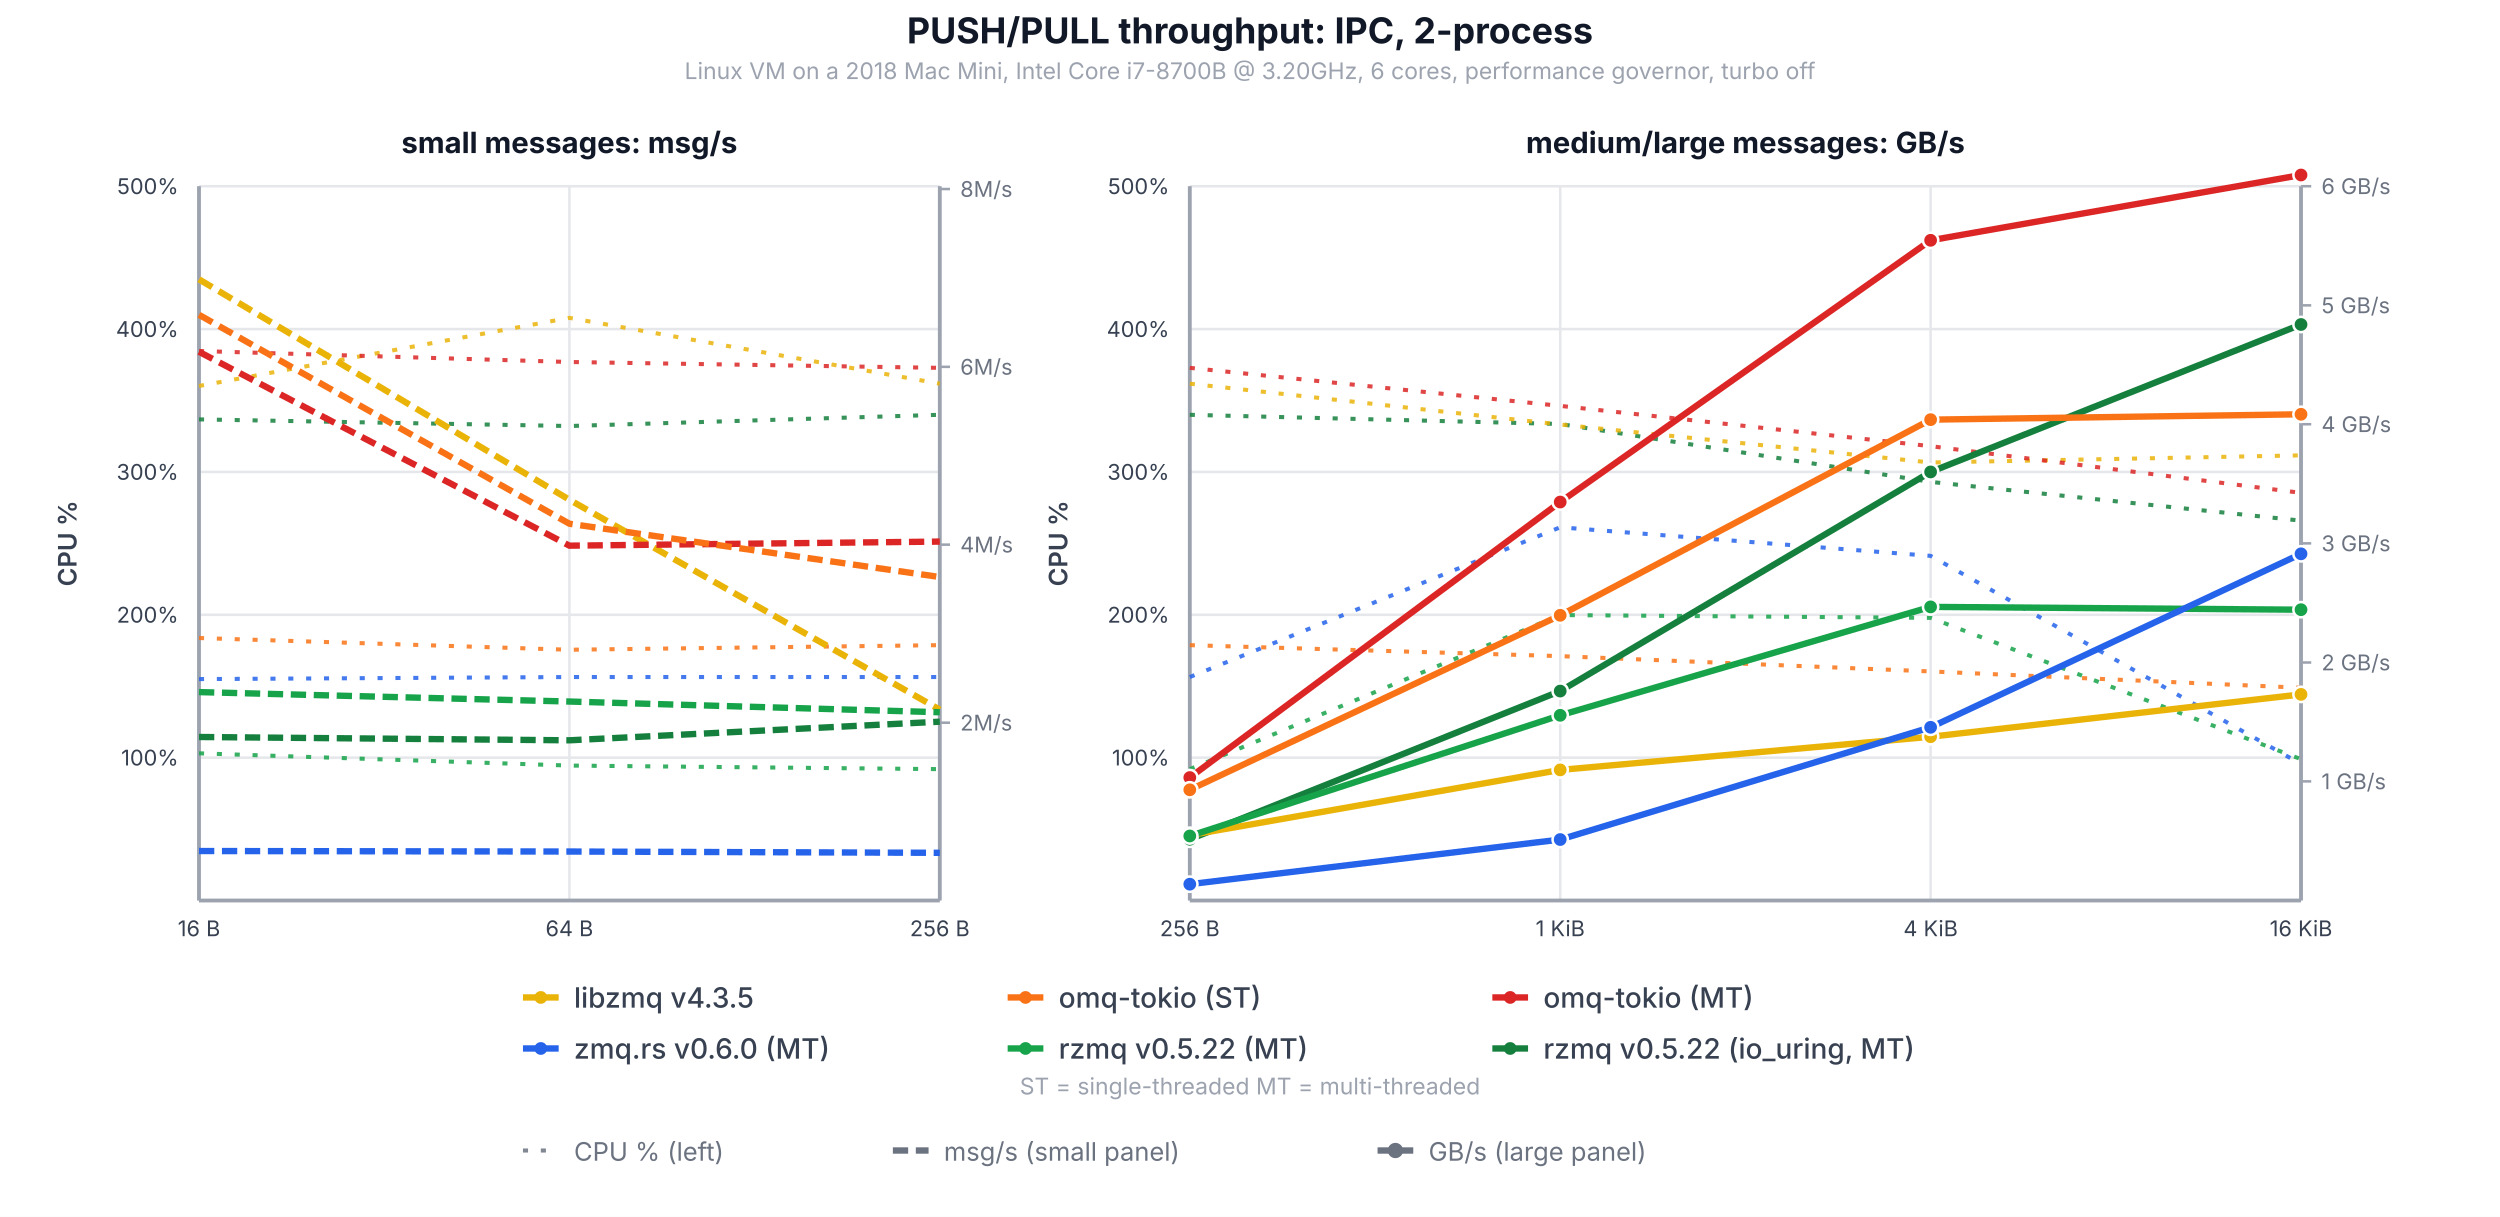
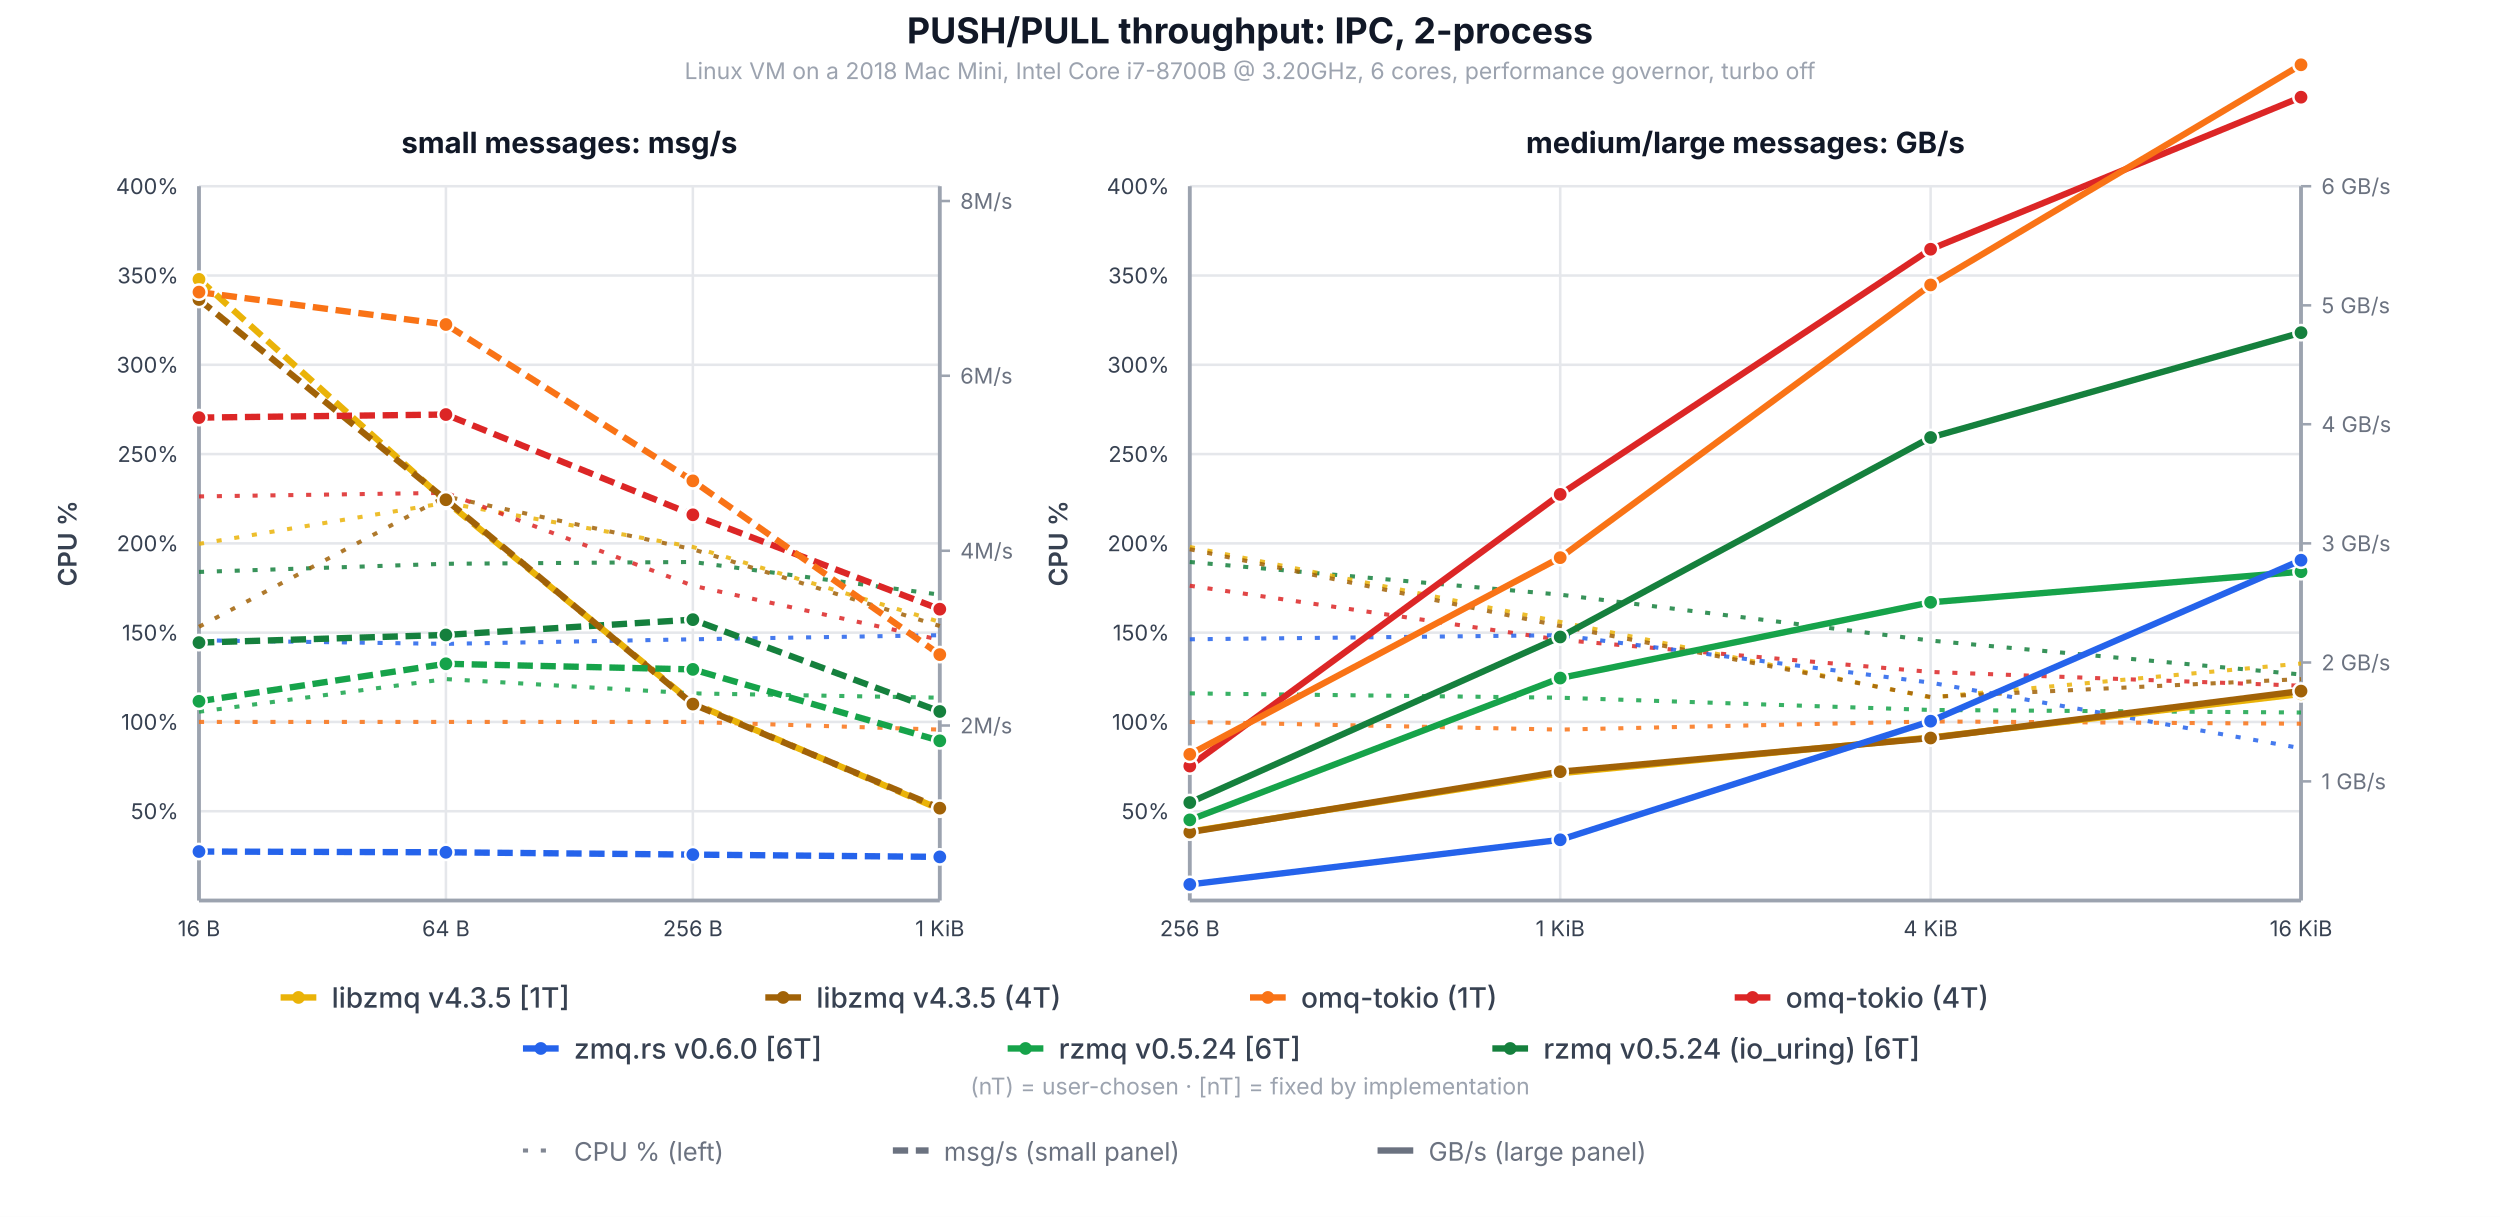
<svg xmlns="http://www.w3.org/2000/svg" viewBox="0 0 980 477" font-family="system-ui, -apple-system, sans-serif">
  <rect width="980" height="477" fill="white" />
  <text x="490.0" y="17.0" text-anchor="middle" fill="#111827" font-size="14" font-weight="700">PUSH/PULL throughput: IPC, 2-process</text>
  <text x="490.0" y="31.0" text-anchor="middle" fill="#9ca3af" font-size="9">Linux VM on a 2018 Mac Mini, Intel Core i7-8700B @ 3.20GHz, 6 cores, performance governor, turbo off</text>
  <text x="223.2" y="60.0" text-anchor="middle" fill="#111827" font-size="11.5" font-weight="700">small messages: msg/s</text>
-   <line x1="78.0" y1="297.0" x2="368.4" y2="297.0" stroke="#e5e7eb" stroke-width="1" />
-   <text x="70.0" y="297.0" text-anchor="end" dominant-baseline="middle" fill="#374151" font-size="8.5">100%</text>
-   <line x1="78.0" y1="241.0" x2="368.4" y2="241.0" stroke="#e5e7eb" stroke-width="1" />
-   <text x="70.0" y="241.0" text-anchor="end" dominant-baseline="middle" fill="#374151" font-size="8.5">200%</text>
-   <line x1="78.0" y1="185.0" x2="368.4" y2="185.0" stroke="#e5e7eb" stroke-width="1" />
-   <text x="70.0" y="185.0" text-anchor="end" dominant-baseline="middle" fill="#374151" font-size="8.5">300%</text>
-   <line x1="78.0" y1="129.0" x2="368.4" y2="129.0" stroke="#e5e7eb" stroke-width="1" />
-   <text x="70.0" y="129.0" text-anchor="end" dominant-baseline="middle" fill="#374151" font-size="8.5">400%</text>
+   <line x1="78.0" y1="318.0" x2="368.4" y2="318.0" stroke="#e5e7eb" stroke-width="1" />
+   <text x="70.0" y="318.0" text-anchor="end" dominant-baseline="middle" fill="#374151" font-size="8.5">50%</text>
+   <line x1="78.0" y1="283.0" x2="368.4" y2="283.0" stroke="#e5e7eb" stroke-width="1" />
+   <text x="70.0" y="283.0" text-anchor="end" dominant-baseline="middle" fill="#374151" font-size="8.5">100%</text>
+   <line x1="78.0" y1="248.0" x2="368.4" y2="248.0" stroke="#e5e7eb" stroke-width="1" />
+   <text x="70.0" y="248.0" text-anchor="end" dominant-baseline="middle" fill="#374151" font-size="8.5">150%</text>
+   <line x1="78.0" y1="213.0" x2="368.4" y2="213.0" stroke="#e5e7eb" stroke-width="1" />
+   <text x="70.0" y="213.0" text-anchor="end" dominant-baseline="middle" fill="#374151" font-size="8.5">200%</text>
+   <line x1="78.0" y1="178.0" x2="368.4" y2="178.0" stroke="#e5e7eb" stroke-width="1" />
+   <text x="70.0" y="178.0" text-anchor="end" dominant-baseline="middle" fill="#374151" font-size="8.5">250%</text>
+   <line x1="78.0" y1="143.0" x2="368.4" y2="143.0" stroke="#e5e7eb" stroke-width="1" />
+   <text x="70.0" y="143.0" text-anchor="end" dominant-baseline="middle" fill="#374151" font-size="8.5">300%</text>
+   <line x1="78.0" y1="108.0" x2="368.4" y2="108.0" stroke="#e5e7eb" stroke-width="1" />
+   <text x="70.0" y="108.0" text-anchor="end" dominant-baseline="middle" fill="#374151" font-size="8.5">350%</text>
  <line x1="78.0" y1="73.0" x2="368.4" y2="73.0" stroke="#e5e7eb" stroke-width="1" />
-   <text x="70.0" y="73.0" text-anchor="end" dominant-baseline="middle" fill="#374151" font-size="8.5">500%</text>
-   <line x1="368.4" y1="283.3" x2="372.4" y2="283.3" stroke="#9ca3af" stroke-width="1" />
-   <text x="376.4" y="283.3" text-anchor="start" dominant-baseline="middle" fill="#6b7280" font-size="8.5">2M/s</text>
-   <line x1="368.4" y1="213.5" x2="372.4" y2="213.5" stroke="#9ca3af" stroke-width="1" />
-   <text x="376.4" y="213.5" text-anchor="start" dominant-baseline="middle" fill="#6b7280" font-size="8.5">4M/s</text>
-   <line x1="368.4" y1="143.8" x2="372.4" y2="143.8" stroke="#9ca3af" stroke-width="1" />
-   <text x="376.4" y="143.8" text-anchor="start" dominant-baseline="middle" fill="#6b7280" font-size="8.5">6M/s</text>
-   <line x1="368.4" y1="74.1" x2="372.4" y2="74.1" stroke="#9ca3af" stroke-width="1" />
-   <text x="376.4" y="74.1" text-anchor="start" dominant-baseline="middle" fill="#6b7280" font-size="8.5">8M/s</text>
+   <text x="70.0" y="73.0" text-anchor="end" dominant-baseline="middle" fill="#374151" font-size="8.5">400%</text>
+   <line x1="368.4" y1="284.4" x2="372.4" y2="284.4" stroke="#9ca3af" stroke-width="1" />
+   <text x="376.4" y="284.4" text-anchor="start" dominant-baseline="middle" fill="#6b7280" font-size="8.5">2M/s</text>
+   <line x1="368.4" y1="215.9" x2="372.4" y2="215.9" stroke="#9ca3af" stroke-width="1" />
+   <text x="376.4" y="215.9" text-anchor="start" dominant-baseline="middle" fill="#6b7280" font-size="8.5">4M/s</text>
+   <line x1="368.4" y1="147.3" x2="372.4" y2="147.3" stroke="#9ca3af" stroke-width="1" />
+   <text x="376.4" y="147.3" text-anchor="start" dominant-baseline="middle" fill="#6b7280" font-size="8.5">6M/s</text>
+   <line x1="368.4" y1="78.8" x2="372.4" y2="78.8" stroke="#9ca3af" stroke-width="1" />
+   <text x="376.4" y="78.8" text-anchor="start" dominant-baseline="middle" fill="#6b7280" font-size="8.5">8M/s</text>
  <line x1="78.0" y1="73.0" x2="78.0" y2="353.0" stroke="#e5e7eb" stroke-width="1" />
-   <line x1="223.2" y1="73.0" x2="223.2" y2="353.0" stroke="#e5e7eb" stroke-width="1" />
+   <line x1="174.8" y1="73.0" x2="174.8" y2="353.0" stroke="#e5e7eb" stroke-width="1" />
+   <line x1="271.6" y1="73.0" x2="271.6" y2="353.0" stroke="#e5e7eb" stroke-width="1" />
  <line x1="368.4" y1="73.0" x2="368.4" y2="353.0" stroke="#e5e7eb" stroke-width="1" />
  <line x1="78.0" y1="73.0" x2="78.0" y2="353.0" stroke="#9ca3af" stroke-width="1.5" />
  <line x1="368.4" y1="73.0" x2="368.4" y2="353.0" stroke="#9ca3af" stroke-width="1.5" />
  <line x1="78.0" y1="353.0" x2="368.4" y2="353.0" stroke="#9ca3af" stroke-width="1.5" />
  <text x="30.0" y="213.0" text-anchor="middle" fill="#374151" font-size="10" font-weight="600" transform="rotate(-90,30.0,213.0)">CPU %</text>
-   <polyline points="78.0,164.4 223.2,167.0 368.4,162.6" fill="none" stroke="#15803d" stroke-width="1.6" stroke-dasharray="2,5" opacity="0.85" />
-   <polyline points="78.0,151.3 223.2,124.6 368.4,150.4" fill="none" stroke="#eab308" stroke-width="1.6" stroke-dasharray="2,5" opacity="0.85" />
-   <polyline points="78.0,137.6 223.2,141.9 368.4,144.2" fill="none" stroke="#dc2626" stroke-width="1.6" stroke-dasharray="2,5" opacity="0.85" />
-   <polyline points="78.0,250.1 223.2,254.7 368.4,252.9" fill="none" stroke="#f97316" stroke-width="1.6" stroke-dasharray="2,5" opacity="0.85" />
-   <polyline points="78.0,295.3 223.2,300.1 368.4,301.5" fill="none" stroke="#16a34a" stroke-width="1.6" stroke-dasharray="2,5" opacity="0.85" />
-   <polyline points="78.0,266.2 223.2,265.4 368.4,265.4" fill="none" stroke="#2563eb" stroke-width="1.6" stroke-dasharray="2,5" opacity="0.85" />
-   <polyline points="78.0,288.9 223.2,290.2 368.4,282.9" fill="none" stroke="#15803d" stroke-width="2.5" stroke-dasharray="6,3" />
-   <polyline points="78.0,109.5 223.2,195.9 368.4,278.2" fill="none" stroke="#eab308" stroke-width="2.5" stroke-dasharray="6,3" />
-   <polyline points="78.0,137.9 223.2,213.9 368.4,212.3" fill="none" stroke="#dc2626" stroke-width="2.5" stroke-dasharray="6,3" />
-   <polyline points="78.0,123.4 223.2,205.3 368.4,226.2" fill="none" stroke="#f97316" stroke-width="2.5" stroke-dasharray="6,3" />
-   <polyline points="78.0,271.3 223.2,275.0 368.4,279.2" fill="none" stroke="#16a34a" stroke-width="2.5" stroke-dasharray="6,3" />
-   <polyline points="78.0,333.6 223.2,333.8 368.4,334.3" fill="none" stroke="#2563eb" stroke-width="2.5" stroke-dasharray="6,3" />
+   <polyline points="78.0,224.2 174.8,221.0 271.6,220.3 368.4,233.1" fill="none" stroke="#15803d" stroke-width="1.6" stroke-dasharray="2,5" opacity="0.85" />
+   <polyline points="78.0,213.2 174.8,197.1 271.6,214.4 368.4,243.8" fill="none" stroke="#eab308" stroke-width="1.6" stroke-dasharray="2,5" opacity="0.85" />
+   <polyline points="78.0,245.7 174.8,194.6 271.6,215.3 368.4,245.4" fill="none" stroke="#a16207" stroke-width="1.6" stroke-dasharray="2,5" opacity="0.85" />
+   <polyline points="78.0,194.6 174.8,193.2 271.6,229.6 368.4,250.8" fill="none" stroke="#dc2626" stroke-width="1.6" stroke-dasharray="2,5" opacity="0.85" />
+   <polyline points="78.0,283.0 174.8,283.0 271.6,283.0 368.4,286.0" fill="none" stroke="#f97316" stroke-width="1.6" stroke-dasharray="2,5" opacity="0.85" />
+   <polyline points="78.0,279.0 174.8,266.2 271.6,271.8 368.4,273.5" fill="none" stroke="#16a34a" stroke-width="1.6" stroke-dasharray="2,5" opacity="0.85" />
+   <polyline points="78.0,251.0 174.8,252.4 271.6,250.6 368.4,249.0" fill="none" stroke="#2563eb" stroke-width="1.6" stroke-dasharray="2,5" opacity="0.85" />
+   <polyline points="78.0,251.9 174.8,248.9 271.6,242.9 368.4,278.9" fill="none" stroke="#15803d" stroke-width="2.5" stroke-dasharray="6,3" />
+   <circle cx="78.0" cy="251.9" r="3" fill="#15803d" stroke="white" stroke-width="1" />
+   <circle cx="174.8" cy="248.9" r="3" fill="#15803d" stroke="white" stroke-width="1" />
+   <circle cx="271.6" cy="242.9" r="3" fill="#15803d" stroke="white" stroke-width="1" />
+   <circle cx="368.4" cy="278.9" r="3" fill="#15803d" stroke="white" stroke-width="1" />
+   <polyline points="78.0,109.5 174.8,196.5 271.6,275.6 368.4,317.2" fill="none" stroke="#eab308" stroke-width="2.5" stroke-dasharray="6,3" />
+   <circle cx="78.0" cy="109.5" r="3" fill="#eab308" stroke="white" stroke-width="1" />
+   <circle cx="174.8" cy="196.5" r="3" fill="#eab308" stroke="white" stroke-width="1" />
+   <circle cx="271.6" cy="275.6" r="3" fill="#eab308" stroke="white" stroke-width="1" />
+   <circle cx="368.4" cy="317.2" r="3" fill="#eab308" stroke="white" stroke-width="1" />
+   <polyline points="78.0,117.4 174.8,195.9 271.6,276.0 368.4,316.8" fill="none" stroke="#a16207" stroke-width="2.5" stroke-dasharray="6,3" />
+   <circle cx="78.0" cy="117.4" r="3" fill="#a16207" stroke="white" stroke-width="1" />
+   <circle cx="174.8" cy="195.9" r="3" fill="#a16207" stroke="white" stroke-width="1" />
+   <circle cx="271.6" cy="276.0" r="3" fill="#a16207" stroke="white" stroke-width="1" />
+   <circle cx="368.4" cy="316.8" r="3" fill="#a16207" stroke="white" stroke-width="1" />
+   <polyline points="78.0,163.7 174.8,162.5 271.6,201.8 368.4,238.8" fill="none" stroke="#dc2626" stroke-width="2.5" stroke-dasharray="6,3" />
+   <circle cx="78.0" cy="163.7" r="3" fill="#dc2626" stroke="white" stroke-width="1" />
+   <circle cx="174.8" cy="162.5" r="3" fill="#dc2626" stroke="white" stroke-width="1" />
+   <circle cx="271.6" cy="201.8" r="3" fill="#dc2626" stroke="white" stroke-width="1" />
+   <circle cx="368.4" cy="238.8" r="3" fill="#dc2626" stroke="white" stroke-width="1" />
+   <polyline points="78.0,114.5 174.8,127.2 271.6,188.5 368.4,256.6" fill="none" stroke="#f97316" stroke-width="2.5" stroke-dasharray="6,3" />
+   <circle cx="78.0" cy="114.5" r="3" fill="#f97316" stroke="white" stroke-width="1" />
+   <circle cx="174.8" cy="127.2" r="3" fill="#f97316" stroke="white" stroke-width="1" />
+   <circle cx="271.6" cy="188.5" r="3" fill="#f97316" stroke="white" stroke-width="1" />
+   <circle cx="368.4" cy="256.6" r="3" fill="#f97316" stroke="white" stroke-width="1" />
+   <polyline points="78.0,274.9 174.8,260.2 271.6,262.4 368.4,290.4" fill="none" stroke="#16a34a" stroke-width="2.5" stroke-dasharray="6,3" />
+   <circle cx="78.0" cy="274.9" r="3" fill="#16a34a" stroke="white" stroke-width="1" />
+   <circle cx="174.8" cy="260.2" r="3" fill="#16a34a" stroke="white" stroke-width="1" />
+   <circle cx="271.6" cy="262.4" r="3" fill="#16a34a" stroke="white" stroke-width="1" />
+   <circle cx="368.4" cy="290.4" r="3" fill="#16a34a" stroke="white" stroke-width="1" />
+   <polyline points="78.0,333.8 174.8,334.1 271.6,335.0 368.4,335.9" fill="none" stroke="#2563eb" stroke-width="2.5" stroke-dasharray="6,3" />
+   <circle cx="78.0" cy="333.8" r="3" fill="#2563eb" stroke="white" stroke-width="1" />
+   <circle cx="174.8" cy="334.1" r="3" fill="#2563eb" stroke="white" stroke-width="1" />
+   <circle cx="271.6" cy="335.0" r="3" fill="#2563eb" stroke="white" stroke-width="1" />
+   <circle cx="368.4" cy="335.9" r="3" fill="#2563eb" stroke="white" stroke-width="1" />
  <text x="78.0" y="367.0" text-anchor="middle" fill="#374151" font-size="8.5">16 B</text>
-   <text x="223.2" y="367.0" text-anchor="middle" fill="#374151" font-size="8.5">64 B</text>
-   <text x="368.4" y="367.0" text-anchor="middle" fill="#374151" font-size="8.5">256 B</text>
+   <text x="174.8" y="367.0" text-anchor="middle" fill="#374151" font-size="8.5">64 B</text>
+   <text x="271.6" y="367.0" text-anchor="middle" fill="#374151" font-size="8.5">256 B</text>
+   <text x="368.4" y="367.0" text-anchor="middle" fill="#374151" font-size="8.5">1 KiB</text>
  <text x="684.2" y="60.0" text-anchor="middle" fill="#111827" font-size="11.5" font-weight="700">medium/large messages: GB/s</text>
-   <line x1="466.4" y1="297.0" x2="902.0" y2="297.0" stroke="#e5e7eb" stroke-width="1" />
-   <text x="458.4" y="297.0" text-anchor="end" dominant-baseline="middle" fill="#374151" font-size="8.5">100%</text>
-   <line x1="466.4" y1="241.0" x2="902.0" y2="241.0" stroke="#e5e7eb" stroke-width="1" />
-   <text x="458.4" y="241.0" text-anchor="end" dominant-baseline="middle" fill="#374151" font-size="8.5">200%</text>
-   <line x1="466.4" y1="185.0" x2="902.0" y2="185.0" stroke="#e5e7eb" stroke-width="1" />
-   <text x="458.4" y="185.0" text-anchor="end" dominant-baseline="middle" fill="#374151" font-size="8.5">300%</text>
-   <line x1="466.4" y1="129.0" x2="902.0" y2="129.0" stroke="#e5e7eb" stroke-width="1" />
-   <text x="458.4" y="129.0" text-anchor="end" dominant-baseline="middle" fill="#374151" font-size="8.5">400%</text>
+   <line x1="466.4" y1="318.0" x2="902.0" y2="318.0" stroke="#e5e7eb" stroke-width="1" />
+   <text x="458.4" y="318.0" text-anchor="end" dominant-baseline="middle" fill="#374151" font-size="8.5">50%</text>
+   <line x1="466.4" y1="283.0" x2="902.0" y2="283.0" stroke="#e5e7eb" stroke-width="1" />
+   <text x="458.4" y="283.0" text-anchor="end" dominant-baseline="middle" fill="#374151" font-size="8.5">100%</text>
+   <line x1="466.4" y1="248.0" x2="902.0" y2="248.0" stroke="#e5e7eb" stroke-width="1" />
+   <text x="458.4" y="248.0" text-anchor="end" dominant-baseline="middle" fill="#374151" font-size="8.5">150%</text>
+   <line x1="466.4" y1="213.0" x2="902.0" y2="213.0" stroke="#e5e7eb" stroke-width="1" />
+   <text x="458.4" y="213.0" text-anchor="end" dominant-baseline="middle" fill="#374151" font-size="8.5">200%</text>
+   <line x1="466.4" y1="178.0" x2="902.0" y2="178.0" stroke="#e5e7eb" stroke-width="1" />
+   <text x="458.4" y="178.0" text-anchor="end" dominant-baseline="middle" fill="#374151" font-size="8.5">250%</text>
+   <line x1="466.4" y1="143.0" x2="902.0" y2="143.0" stroke="#e5e7eb" stroke-width="1" />
+   <text x="458.4" y="143.0" text-anchor="end" dominant-baseline="middle" fill="#374151" font-size="8.5">300%</text>
+   <line x1="466.4" y1="108.0" x2="902.0" y2="108.0" stroke="#e5e7eb" stroke-width="1" />
+   <text x="458.4" y="108.0" text-anchor="end" dominant-baseline="middle" fill="#374151" font-size="8.5">350%</text>
  <line x1="466.4" y1="73.0" x2="902.0" y2="73.0" stroke="#e5e7eb" stroke-width="1" />
-   <text x="458.4" y="73.0" text-anchor="end" dominant-baseline="middle" fill="#374151" font-size="8.5">500%</text>
+   <text x="458.4" y="73.0" text-anchor="end" dominant-baseline="middle" fill="#374151" font-size="8.5">400%</text>
  <line x1="902.0" y1="306.3" x2="906.0" y2="306.3" stroke="#9ca3af" stroke-width="1" />
  <text x="910.0" y="306.3" text-anchor="start" dominant-baseline="middle" fill="#6b7280" font-size="8.5">1 GB/s</text>
  <line x1="902.0" y1="259.7" x2="906.0" y2="259.7" stroke="#9ca3af" stroke-width="1" />
  <text x="910.0" y="259.7" text-anchor="start" dominant-baseline="middle" fill="#6b7280" font-size="8.5">2 GB/s</text>
  <line x1="902.0" y1="213.0" x2="906.0" y2="213.0" stroke="#9ca3af" stroke-width="1" />
  <text x="910.0" y="213.0" text-anchor="start" dominant-baseline="middle" fill="#6b7280" font-size="8.5">3 GB/s</text>
  <line x1="902.0" y1="166.3" x2="906.0" y2="166.3" stroke="#9ca3af" stroke-width="1" />
  <text x="910.0" y="166.3" text-anchor="start" dominant-baseline="middle" fill="#6b7280" font-size="8.5">4 GB/s</text>
  <line x1="902.0" y1="119.7" x2="906.0" y2="119.7" stroke="#9ca3af" stroke-width="1" />
  <text x="910.0" y="119.7" text-anchor="start" dominant-baseline="middle" fill="#6b7280" font-size="8.5">5 GB/s</text>
  <line x1="902.0" y1="73.0" x2="906.0" y2="73.0" stroke="#9ca3af" stroke-width="1" />
  <text x="910.0" y="73.0" text-anchor="start" dominant-baseline="middle" fill="#6b7280" font-size="8.5">6 GB/s</text>
  <line x1="466.4" y1="73.0" x2="466.4" y2="353.0" stroke="#e5e7eb" stroke-width="1" />
  <line x1="611.6" y1="73.0" x2="611.6" y2="353.0" stroke="#e5e7eb" stroke-width="1" />
  <line x1="756.8" y1="73.0" x2="756.8" y2="353.0" stroke="#e5e7eb" stroke-width="1" />
  <line x1="902.0" y1="73.0" x2="902.0" y2="353.0" stroke="#e5e7eb" stroke-width="1" />
  <line x1="466.4" y1="73.0" x2="466.4" y2="353.0" stroke="#9ca3af" stroke-width="1.5" />
  <line x1="902.0" y1="73.0" x2="902.0" y2="353.0" stroke="#9ca3af" stroke-width="1.5" />
  <line x1="466.4" y1="353.0" x2="902.0" y2="353.0" stroke="#9ca3af" stroke-width="1.5" />
  <text x="418.4" y="213.0" text-anchor="middle" fill="#374151" font-size="10" font-weight="600" transform="rotate(-90,418.4,213.0)">CPU %</text>
-   <polyline points="466.4,162.6 611.6,166.2 756.8,188.9 902.0,204.1" fill="none" stroke="#15803d" stroke-width="1.6" stroke-dasharray="2,5" opacity="0.85" />
-   <polyline points="466.4,150.4 611.6,166.4 756.8,181.3 902.0,178.5" fill="none" stroke="#eab308" stroke-width="1.6" stroke-dasharray="2,5" opacity="0.85" />
-   <polyline points="466.4,144.2 611.6,159.1 756.8,174.9 902.0,193.2" fill="none" stroke="#dc2626" stroke-width="1.6" stroke-dasharray="2,5" opacity="0.85" />
-   <polyline points="466.4,252.9 611.6,257.2 756.8,263.2 902.0,269.6" fill="none" stroke="#f97316" stroke-width="1.6" stroke-dasharray="2,5" opacity="0.85" />
-   <polyline points="466.4,301.5 611.6,241.1 756.8,242.2 902.0,297.6" fill="none" stroke="#16a34a" stroke-width="1.6" stroke-dasharray="2,5" opacity="0.85" />
-   <polyline points="466.4,265.4 611.6,206.7 756.8,217.9 902.0,299.5" fill="none" stroke="#2563eb" stroke-width="1.6" stroke-dasharray="2,5" opacity="0.85" />
-   <polyline points="466.4,329.0 611.6,270.9 756.8,185.0 902.0,127.2" fill="none" stroke="#15803d" stroke-width="2.5" stroke-linecap="round" stroke-linejoin="round" />
-   <circle cx="466.4" cy="329.0" r="3" fill="#15803d" stroke="white" stroke-width="1" />
-   <circle cx="611.6" cy="270.9" r="3" fill="#15803d" stroke="white" stroke-width="1" />
-   <circle cx="756.8" cy="185.0" r="3" fill="#15803d" stroke="white" stroke-width="1" />
-   <circle cx="902.0" cy="127.2" r="3" fill="#15803d" stroke="white" stroke-width="1" />
-   <polyline points="466.4,327.4 611.6,301.8 756.8,288.8 902.0,272.2" fill="none" stroke="#eab308" stroke-width="2.5" stroke-linecap="round" stroke-linejoin="round" />
-   <circle cx="466.4" cy="327.4" r="3" fill="#eab308" stroke="white" stroke-width="1" />
-   <circle cx="611.6" cy="301.8" r="3" fill="#eab308" stroke="white" stroke-width="1" />
-   <circle cx="756.8" cy="288.8" r="3" fill="#eab308" stroke="white" stroke-width="1" />
-   <circle cx="902.0" cy="272.2" r="3" fill="#eab308" stroke="white" stroke-width="1" />
-   <polyline points="466.4,304.8 611.6,196.8 756.8,94.2 902.0,68.6" fill="none" stroke="#dc2626" stroke-width="2.5" stroke-linecap="round" stroke-linejoin="round" />
-   <circle cx="466.4" cy="304.8" r="3" fill="#dc2626" stroke="white" stroke-width="1" />
-   <circle cx="611.6" cy="196.8" r="3" fill="#dc2626" stroke="white" stroke-width="1" />
-   <circle cx="756.8" cy="94.2" r="3" fill="#dc2626" stroke="white" stroke-width="1" />
-   <circle cx="902.0" cy="68.6" r="3" fill="#dc2626" stroke="white" stroke-width="1" />
-   <polyline points="466.4,309.6 611.6,241.2 756.8,164.5 902.0,162.4" fill="none" stroke="#f97316" stroke-width="2.5" stroke-linecap="round" stroke-linejoin="round" />
-   <circle cx="466.4" cy="309.6" r="3" fill="#f97316" stroke="white" stroke-width="1" />
-   <circle cx="611.6" cy="241.2" r="3" fill="#f97316" stroke="white" stroke-width="1" />
-   <circle cx="756.8" cy="164.5" r="3" fill="#f97316" stroke="white" stroke-width="1" />
-   <circle cx="902.0" cy="162.4" r="3" fill="#f97316" stroke="white" stroke-width="1" />
-   <polyline points="466.4,327.7 611.6,280.4 756.8,237.9 902.0,239.0" fill="none" stroke="#16a34a" stroke-width="2.5" stroke-linecap="round" stroke-linejoin="round" />
-   <circle cx="466.4" cy="327.7" r="3" fill="#16a34a" stroke="white" stroke-width="1" />
-   <circle cx="611.6" cy="280.4" r="3" fill="#16a34a" stroke="white" stroke-width="1" />
-   <circle cx="756.8" cy="237.9" r="3" fill="#16a34a" stroke="white" stroke-width="1" />
-   <circle cx="902.0" cy="239.0" r="3" fill="#16a34a" stroke="white" stroke-width="1" />
-   <polyline points="466.4,346.6 611.6,329.1 756.8,285.1 902.0,217.1" fill="none" stroke="#2563eb" stroke-width="2.5" stroke-linecap="round" stroke-linejoin="round" />
-   <circle cx="466.4" cy="346.6" r="3" fill="#2563eb" stroke="white" stroke-width="1" />
-   <circle cx="611.6" cy="329.1" r="3" fill="#2563eb" stroke="white" stroke-width="1" />
-   <circle cx="756.8" cy="285.1" r="3" fill="#2563eb" stroke="white" stroke-width="1" />
-   <circle cx="902.0" cy="217.1" r="3" fill="#2563eb" stroke="white" stroke-width="1" />
+   <polyline points="466.4,220.3 611.6,233.1 756.8,251.1 902.0,264.4" fill="none" stroke="#15803d" stroke-width="1.6" stroke-dasharray="2,5" opacity="0.85" />
+   <polyline points="466.4,214.4 611.6,243.8 756.8,273.4 902.0,260.1" fill="none" stroke="#eab308" stroke-width="1.6" stroke-dasharray="2,5" opacity="0.85" />
+   <polyline points="466.4,215.3 611.6,245.4 756.8,273.2 902.0,266.2" fill="none" stroke="#a16207" stroke-width="1.6" stroke-dasharray="2,5" opacity="0.85" />
+   <polyline points="466.4,229.6 611.6,250.8 756.8,263.4 902.0,268.8" fill="none" stroke="#dc2626" stroke-width="1.6" stroke-dasharray="2,5" opacity="0.85" />
+   <polyline points="466.4,283.0 611.6,286.0 756.8,282.8 902.0,283.7" fill="none" stroke="#f97316" stroke-width="1.6" stroke-dasharray="2,5" opacity="0.85" />
+   <polyline points="466.4,271.8 611.6,273.5 756.8,278.3 902.0,279.3" fill="none" stroke="#16a34a" stroke-width="1.6" stroke-dasharray="2,5" opacity="0.85" />
+   <polyline points="466.4,250.6 611.6,249.0 756.8,267.6 902.0,293.3" fill="none" stroke="#2563eb" stroke-width="1.6" stroke-dasharray="2,5" opacity="0.85" />
+   <polyline points="466.4,314.6 611.6,249.7 756.8,171.5 902.0,130.4" fill="none" stroke="#15803d" stroke-width="2.5" stroke-linecap="round" stroke-linejoin="round" />
+   <circle cx="466.4" cy="314.6" r="3" fill="#15803d" stroke="white" stroke-width="1" />
+   <circle cx="611.6" cy="249.7" r="3" fill="#15803d" stroke="white" stroke-width="1" />
+   <circle cx="756.8" cy="171.5" r="3" fill="#15803d" stroke="white" stroke-width="1" />
+   <circle cx="902.0" cy="130.4" r="3" fill="#15803d" stroke="white" stroke-width="1" />
+   <polyline points="466.4,326.0 611.6,303.1 756.8,289.1 902.0,272.0" fill="none" stroke="#eab308" stroke-width="2.5" stroke-linecap="round" stroke-linejoin="round" />
+   <circle cx="466.4" cy="326.0" r="3" fill="#eab308" stroke="white" stroke-width="1" />
+   <circle cx="611.6" cy="303.1" r="3" fill="#eab308" stroke="white" stroke-width="1" />
+   <circle cx="756.8" cy="289.1" r="3" fill="#eab308" stroke="white" stroke-width="1" />
+   <circle cx="902.0" cy="272.0" r="3" fill="#eab308" stroke="white" stroke-width="1" />
+   <polyline points="466.4,326.2 611.6,302.5 756.8,289.3 902.0,270.9" fill="none" stroke="#a16207" stroke-width="2.5" stroke-linecap="round" stroke-linejoin="round" />
+   <circle cx="466.4" cy="326.2" r="3" fill="#a16207" stroke="white" stroke-width="1" />
+   <circle cx="611.6" cy="302.5" r="3" fill="#a16207" stroke="white" stroke-width="1" />
+   <circle cx="756.8" cy="289.3" r="3" fill="#a16207" stroke="white" stroke-width="1" />
+   <circle cx="902.0" cy="270.9" r="3" fill="#a16207" stroke="white" stroke-width="1" />
+   <polyline points="466.4,300.3 611.6,193.8 756.8,97.7 902.0,38.1" fill="none" stroke="#dc2626" stroke-width="2.5" stroke-linecap="round" stroke-linejoin="round" />
+   <circle cx="466.4" cy="300.3" r="3" fill="#dc2626" stroke="white" stroke-width="1" />
+   <circle cx="611.6" cy="193.8" r="3" fill="#dc2626" stroke="white" stroke-width="1" />
+   <circle cx="756.8" cy="97.7" r="3" fill="#dc2626" stroke="white" stroke-width="1" />
+   <circle cx="902.0" cy="38.1" r="3" fill="#dc2626" stroke="white" stroke-width="1" />
+   <polyline points="466.4,295.7 611.6,218.6 756.8,111.7 902.0,25.4" fill="none" stroke="#f97316" stroke-width="2.5" stroke-linecap="round" stroke-linejoin="round" />
+   <circle cx="466.4" cy="295.7" r="3" fill="#f97316" stroke="white" stroke-width="1" />
+   <circle cx="611.6" cy="218.6" r="3" fill="#f97316" stroke="white" stroke-width="1" />
+   <circle cx="756.8" cy="111.7" r="3" fill="#f97316" stroke="white" stroke-width="1" />
+   <circle cx="902.0" cy="25.4" r="3" fill="#f97316" stroke="white" stroke-width="1" />
+   <polyline points="466.4,321.4 611.6,265.8 756.8,236.1 902.0,224.1" fill="none" stroke="#16a34a" stroke-width="2.5" stroke-linecap="round" stroke-linejoin="round" />
+   <circle cx="466.4" cy="321.4" r="3" fill="#16a34a" stroke="white" stroke-width="1" />
+   <circle cx="611.6" cy="265.8" r="3" fill="#16a34a" stroke="white" stroke-width="1" />
+   <circle cx="756.8" cy="236.1" r="3" fill="#16a34a" stroke="white" stroke-width="1" />
+   <circle cx="902.0" cy="224.1" r="3" fill="#16a34a" stroke="white" stroke-width="1" />
+   <polyline points="466.4,346.7 611.6,329.2 756.8,282.7 902.0,219.6" fill="none" stroke="#2563eb" stroke-width="2.5" stroke-linecap="round" stroke-linejoin="round" />
+   <circle cx="466.4" cy="346.7" r="3" fill="#2563eb" stroke="white" stroke-width="1" />
+   <circle cx="611.6" cy="329.2" r="3" fill="#2563eb" stroke="white" stroke-width="1" />
+   <circle cx="756.8" cy="282.7" r="3" fill="#2563eb" stroke="white" stroke-width="1" />
+   <circle cx="902.0" cy="219.6" r="3" fill="#2563eb" stroke="white" stroke-width="1" />
  <text x="466.4" y="367.0" text-anchor="middle" fill="#374151" font-size="8.5">256 B</text>
  <text x="611.6" y="367.0" text-anchor="middle" fill="#374151" font-size="8.5">1 KiB</text>
  <text x="756.8" y="367.0" text-anchor="middle" fill="#374151" font-size="8.5">4 KiB</text>
  <text x="902.0" y="367.0" text-anchor="middle" fill="#374151" font-size="8.5">16 KiB</text>
-   <line x1="205" y1="391" x2="219" y2="391" stroke="#eab308" stroke-width="2.5" />
-   <circle cx="212" cy="391" r="2.5" fill="#eab308" />
-   <text x="225" y="395" fill="#374151" font-size="11" font-weight="500">libzmq v4.3.5</text>
-   <line x1="395" y1="391" x2="409" y2="391" stroke="#f97316" stroke-width="2.5" />
-   <circle cx="402" cy="391" r="2.5" fill="#f97316" />
-   <text x="415" y="395" fill="#374151" font-size="11" font-weight="500">omq-tokio (ST)</text>
-   <line x1="585" y1="391" x2="599" y2="391" stroke="#dc2626" stroke-width="2.5" />
-   <circle cx="592" cy="391" r="2.5" fill="#dc2626" />
-   <text x="605" y="395" fill="#374151" font-size="11" font-weight="500">omq-tokio (MT)</text>
+   <line x1="110" y1="391" x2="124" y2="391" stroke="#eab308" stroke-width="2.5" />
+   <circle cx="117" cy="391" r="2.5" fill="#eab308" />
+   <text x="130" y="395" fill="#374151" font-size="11" font-weight="500">libzmq v4.3.5 [1T]</text>
+   <line x1="300" y1="391" x2="314" y2="391" stroke="#a16207" stroke-width="2.5" />
+   <circle cx="307" cy="391" r="2.5" fill="#a16207" />
+   <text x="320" y="395" fill="#374151" font-size="11" font-weight="500">libzmq v4.3.5 (4T)</text>
+   <line x1="490" y1="391" x2="504" y2="391" stroke="#f97316" stroke-width="2.5" />
+   <circle cx="497" cy="391" r="2.5" fill="#f97316" />
+   <text x="510" y="395" fill="#374151" font-size="11" font-weight="500">omq-tokio (1T)</text>
+   <line x1="680" y1="391" x2="694" y2="391" stroke="#dc2626" stroke-width="2.5" />
+   <circle cx="687" cy="391" r="2.5" fill="#dc2626" />
+   <text x="700" y="395" fill="#374151" font-size="11" font-weight="500">omq-tokio (4T)</text>
  <line x1="205" y1="411" x2="219" y2="411" stroke="#2563eb" stroke-width="2.5" />
  <circle cx="212" cy="411" r="2.5" fill="#2563eb" />
-   <text x="225" y="415" fill="#374151" font-size="11" font-weight="500">zmq.rs v0.6.0 (MT)</text>
+   <text x="225" y="415" fill="#374151" font-size="11" font-weight="500">zmq.rs v0.6.0 [6T]</text>
  <line x1="395" y1="411" x2="409" y2="411" stroke="#16a34a" stroke-width="2.5" />
  <circle cx="402" cy="411" r="2.5" fill="#16a34a" />
-   <text x="415" y="415" fill="#374151" font-size="11" font-weight="500">rzmq v0.5.22 (MT)</text>
+   <text x="415" y="415" fill="#374151" font-size="11" font-weight="500">rzmq v0.5.24 [6T]</text>
  <line x1="585" y1="411" x2="599" y2="411" stroke="#15803d" stroke-width="2.5" />
  <circle cx="592" cy="411" r="2.5" fill="#15803d" />
-   <text x="605" y="415" fill="#374151" font-size="11" font-weight="500">rzmq v0.5.22 (io_uring, MT)</text>
-   <text x="490.0" y="429" text-anchor="middle" fill="#9ca3af" font-size="9">ST = single-threaded   MT = multi-threaded</text>
+   <text x="605" y="415" fill="#374151" font-size="11" font-weight="500">rzmq v0.5.24 (io_uring) [6T]</text>
+   <text x="490.0" y="429" text-anchor="middle" fill="#9ca3af" font-size="9">(nT) = user-chosen   ·   [nT] = fixed by implementation</text>
  <line x1="205" y1="451" x2="219" y2="451" stroke="#6b7280" stroke-width="1.6" stroke-dasharray="2,5" opacity="0.85" />
  <text x="225" y="455" fill="#6b7280" font-size="10">CPU % (left)</text>
  <line x1="350" y1="451" x2="364" y2="451" stroke="#6b7280" stroke-width="2.5" stroke-dasharray="6,3" />
  <text x="370" y="455" fill="#6b7280" font-size="10">msg/s (small panel)</text>
  <line x1="540" y1="451" x2="554" y2="451" stroke="#6b7280" stroke-width="2.5" />
-   <circle cx="547" cy="451" r="3.0" fill="#6b7280" />
  <text x="560" y="455" fill="#6b7280" font-size="10">GB/s (large panel)</text>
</svg>
